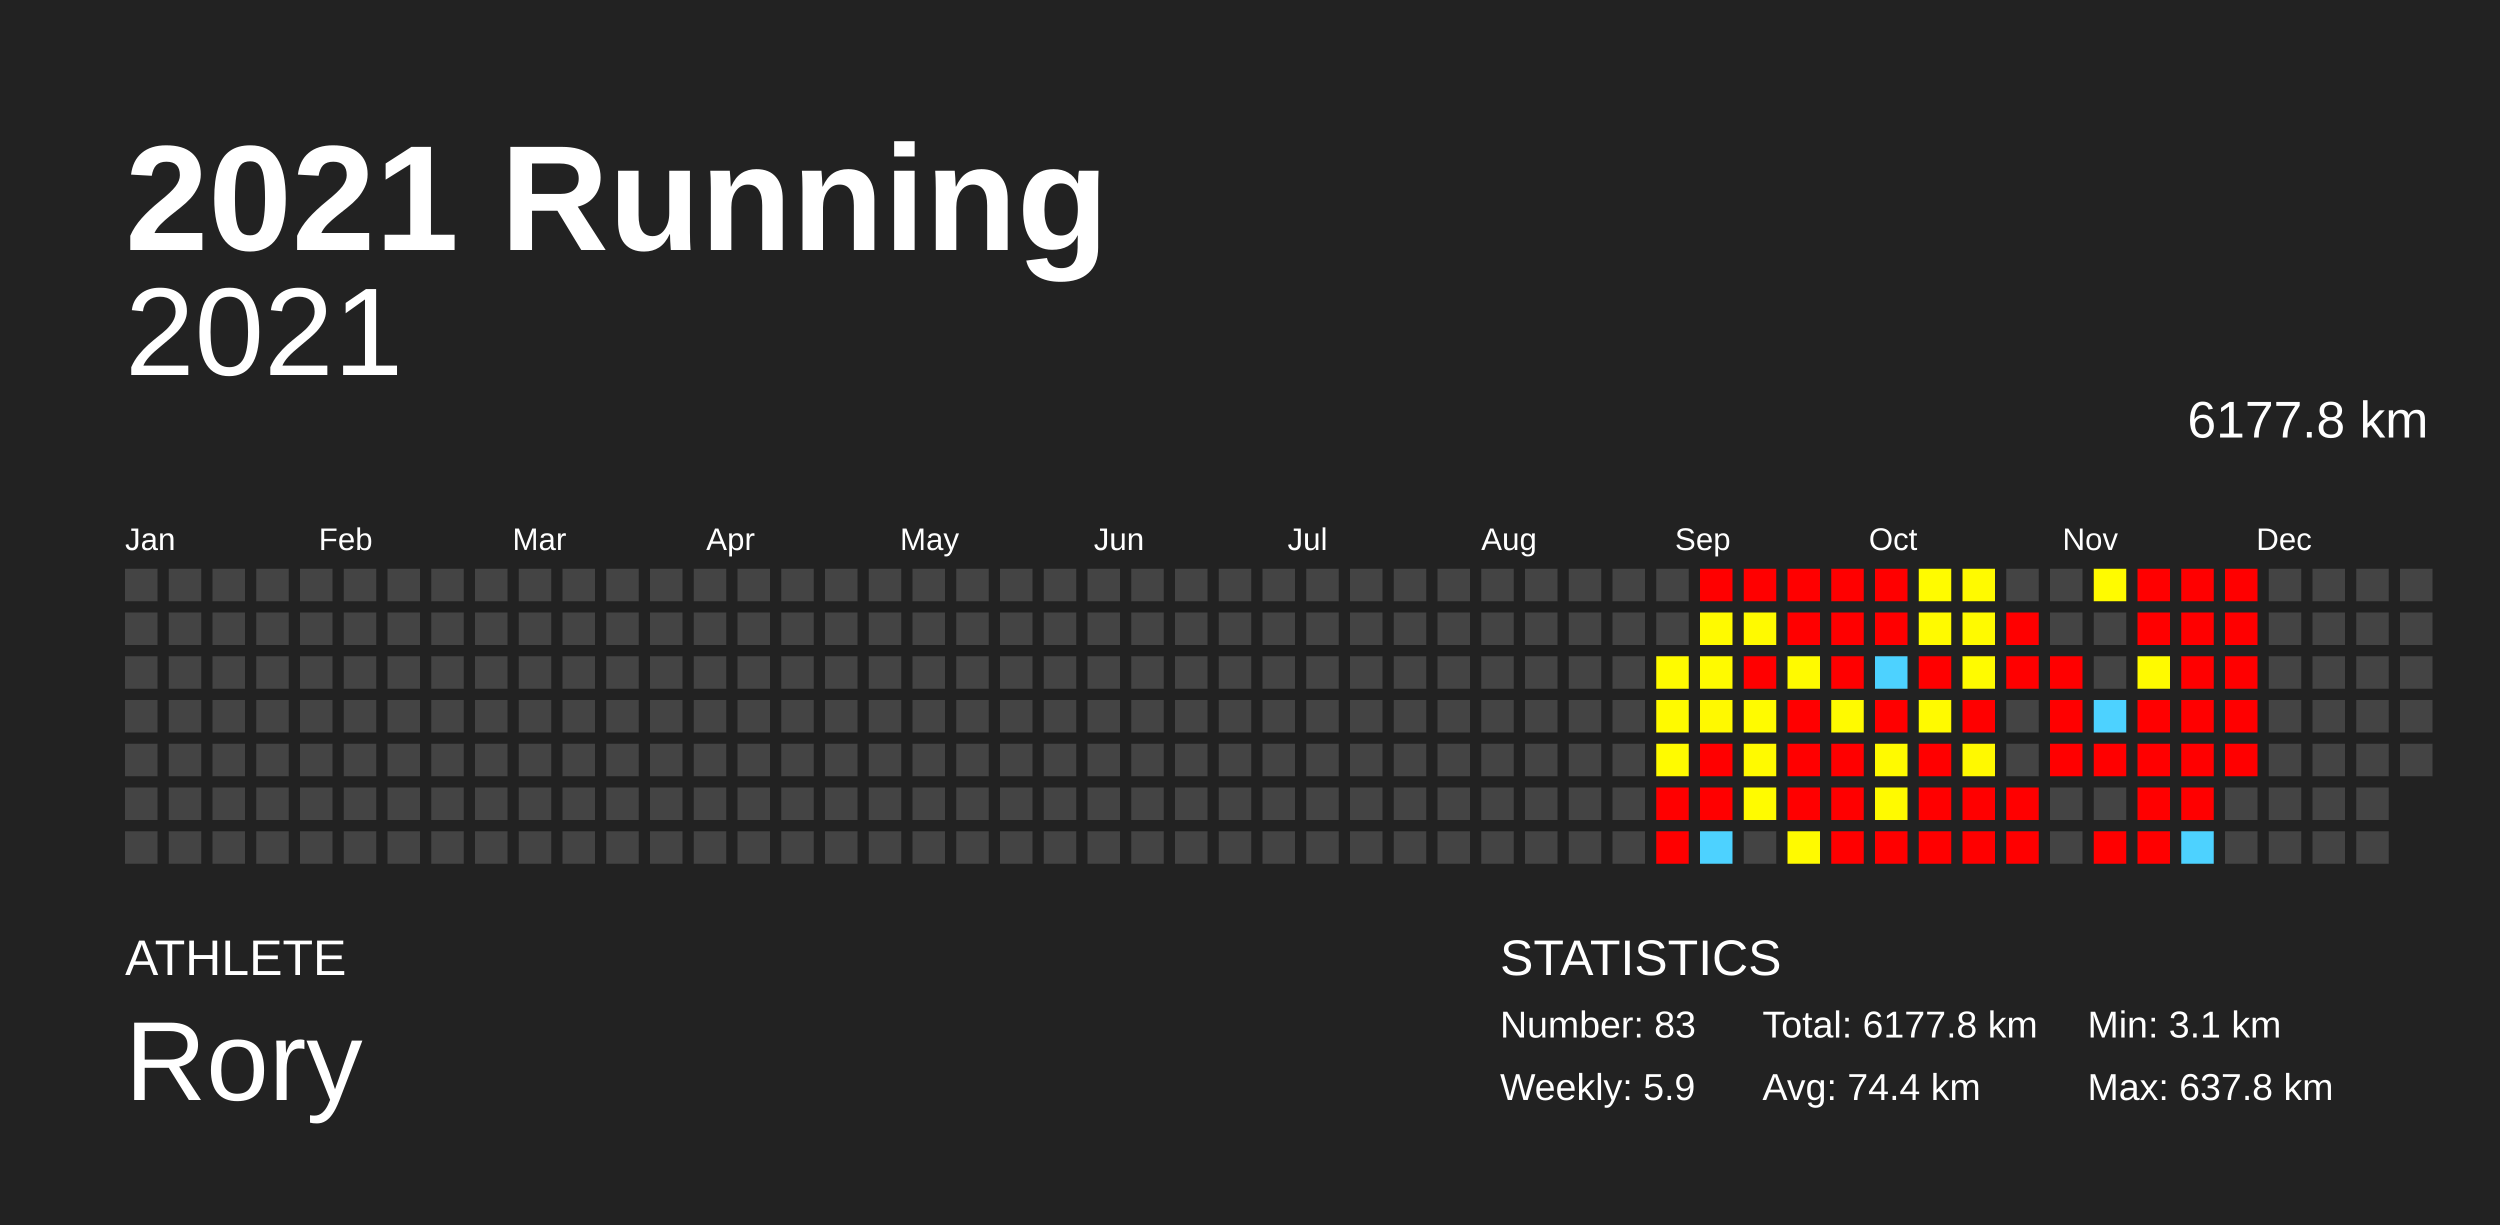
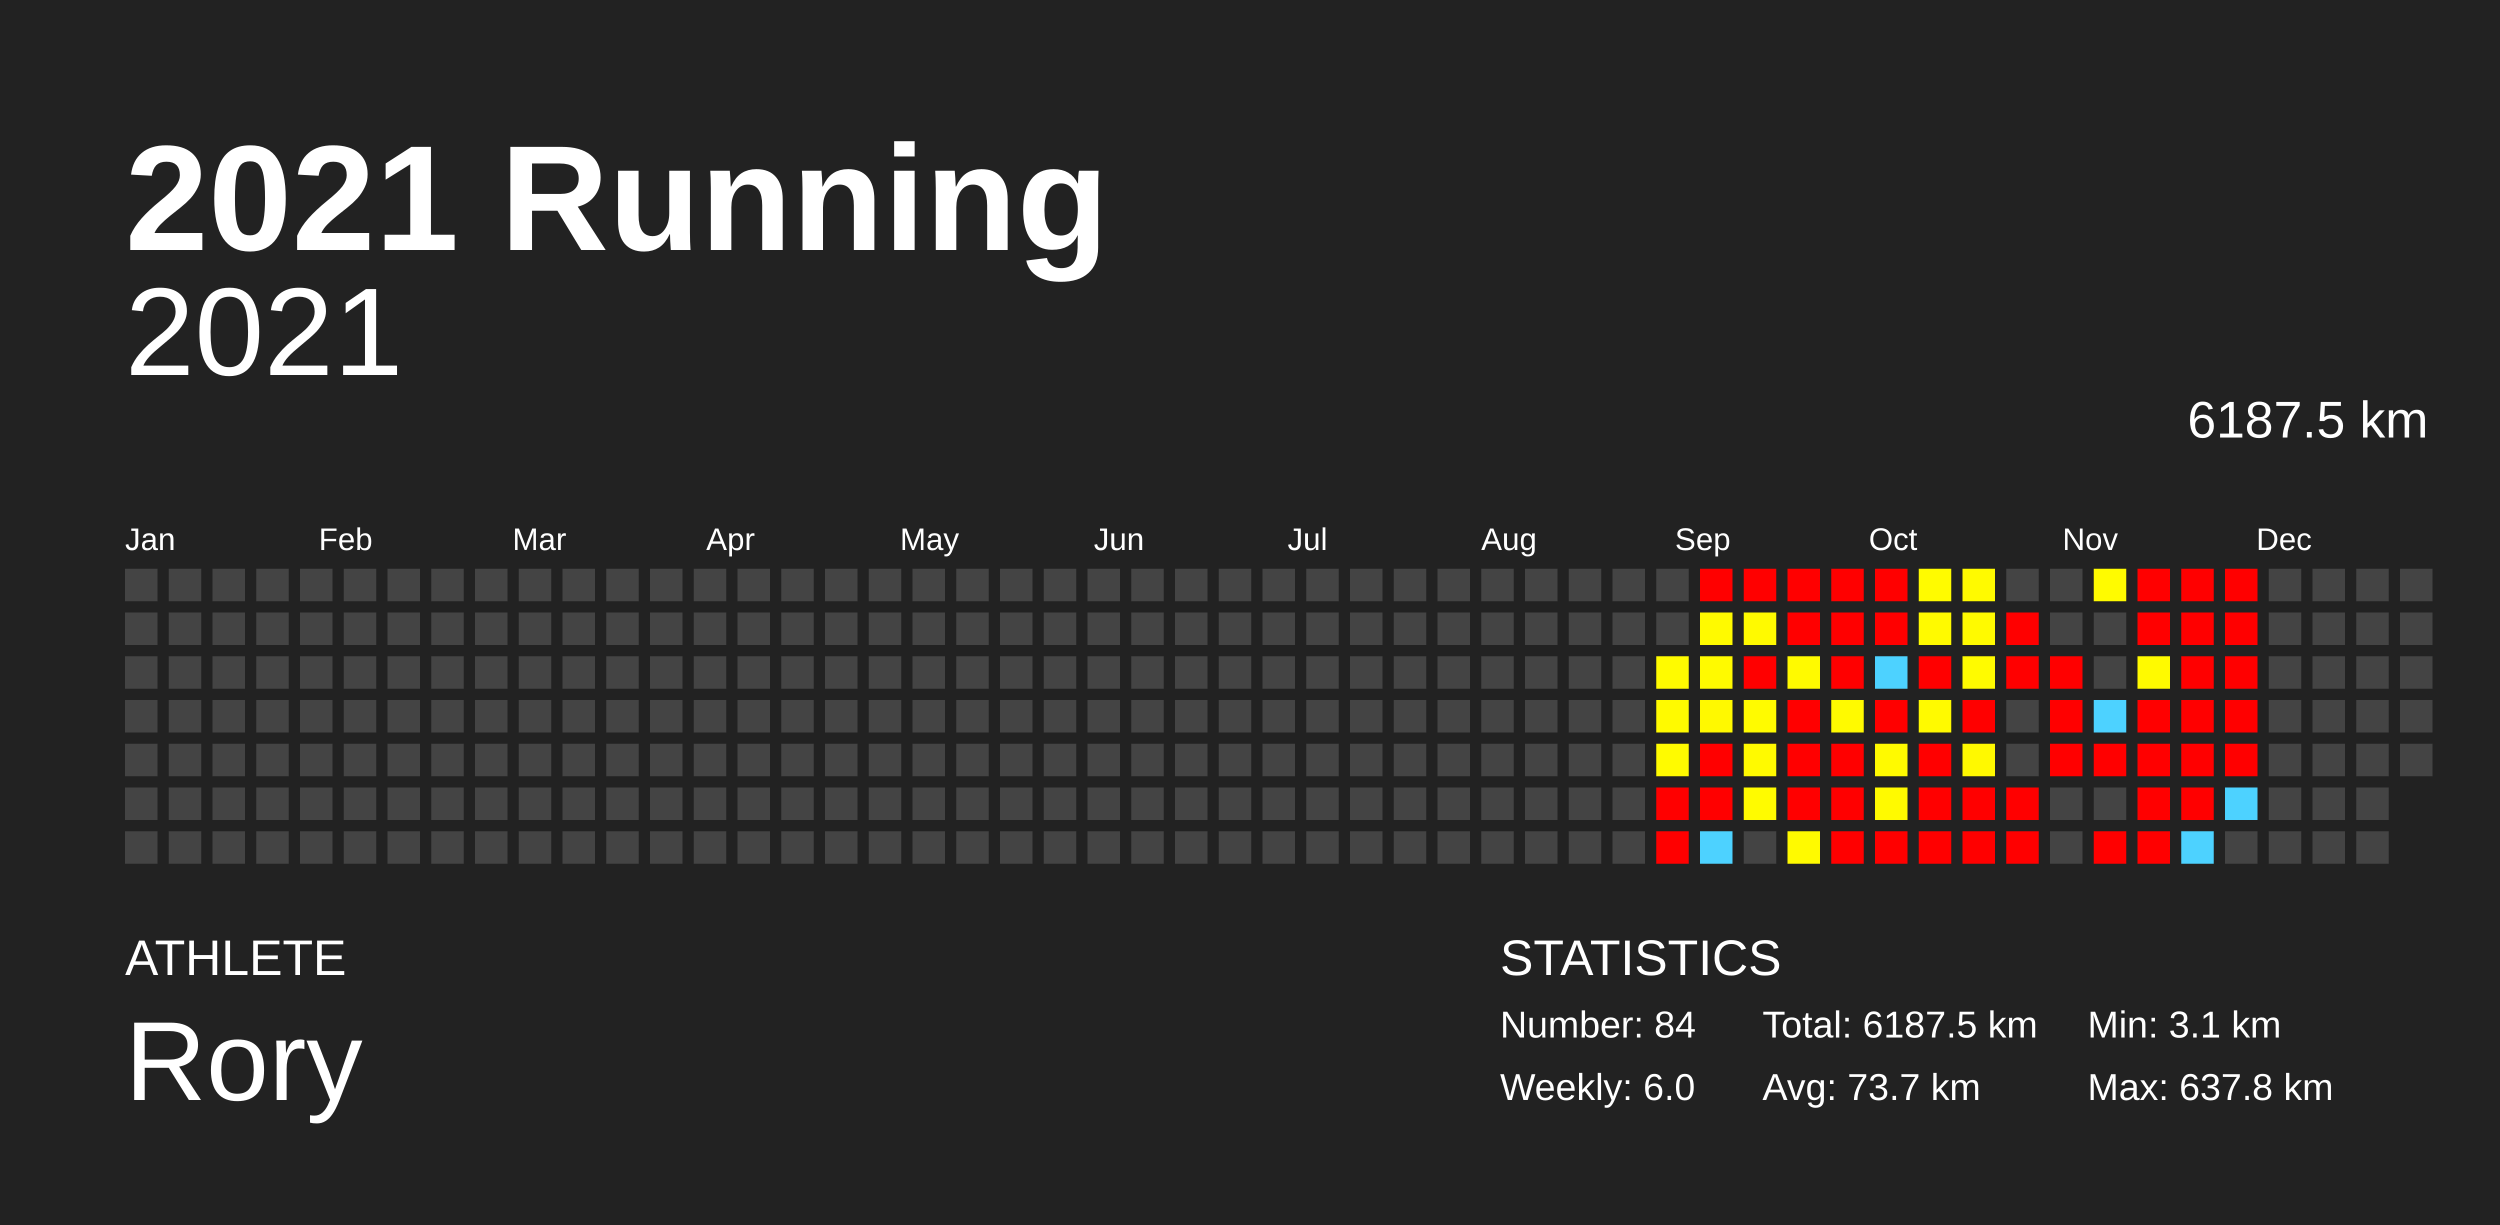
<svg xmlns="http://www.w3.org/2000/svg" baseProfile="full" height="98mm" version="1.1" viewBox="0,0,200,98" width="200mm">
  <defs />
  <rect fill="#222222" height="98" width="200" x="0" y="0" />
  <text fill="#FFFFFF" style="font-size:12px; font-family:Arial; font-weight:bold;" x="10" y="20">2021 Running</text>
  <text fill="#FFFFFF" style="font-size:4px; font-family:Arial" x="10" y="78">ATHLETE</text>
  <text fill="#FFFFFF" style="font-size:9px; font-family:Arial" x="10" y="88">Rory</text>
  <text fill="#FFFFFF" style="font-size:4px; font-family:Arial" x="120" y="78">STATISTICS</text>
-   <text fill="#FFFFFF" style="font-size:3px; font-family:Arial" x="120" y="83">Number: 83</text>
-   <text fill="#FFFFFF" style="font-size:3px; font-family:Arial" x="120" y="88">Weekly: 5.9</text>
-   <text fill="#FFFFFF" style="font-size:3px; font-family:Arial" x="141" y="83">Total: 6177.8 km</text>
-   <text fill="#FFFFFF" style="font-size:3px; font-family:Arial" x="141" y="88">Avg: 74.4 km</text>
+   <text fill="#FFFFFF" style="font-size:3px; font-family:Arial" x="120" y="83">Number: 84</text>
+   <text fill="#FFFFFF" style="font-size:3px; font-family:Arial" x="120" y="88">Weekly: 6.0</text>
+   <text fill="#FFFFFF" style="font-size:3px; font-family:Arial" x="141" y="83">Total: 6187.5 km</text>
+   <text fill="#FFFFFF" style="font-size:3px; font-family:Arial" x="141" y="88">Avg: 73.7 km</text>
  <text fill="#FFFFFF" style="font-size:3px; font-family:Arial" x="167" y="83">Min: 3.1 km</text>
  <text fill="#FFFFFF" style="font-size:3px; font-family:Arial" x="167" y="88">Max: 637.8 km</text>
  <text alignment-baseline="hanging" fill="#FFFFFF" style="font-size:10.0px; font-family:Arial;" x="10" y="30">2021</text>
-   <text alignment-baseline="hanging" fill="#FFFFFF" style="font-size:4.125px; font-family:Arial;" x="175" y="35">6177.8 km</text>
+   <text alignment-baseline="hanging" fill="#FFFFFF" style="font-size:4.125px; font-family:Arial;" x="175" y="35">6187.5 km</text>
  <text fill="#FFFFFF" style="font-size:2.5px; font-family:Arial" x="10.0" y="44">Jan</text>
  <text fill="#FFFFFF" style="font-size:2.5px; font-family:Arial" x="25.5" y="44">Feb</text>
  <text fill="#FFFFFF" style="font-size:2.5px; font-family:Arial" x="41.0" y="44">Mar</text>
  <text fill="#FFFFFF" style="font-size:2.5px; font-family:Arial" x="56.5" y="44">Apr</text>
  <text fill="#FFFFFF" style="font-size:2.5px; font-family:Arial" x="72.0" y="44">May</text>
  <text fill="#FFFFFF" style="font-size:2.5px; font-family:Arial" x="87.5" y="44">Jun</text>
  <text fill="#FFFFFF" style="font-size:2.5px; font-family:Arial" x="103.0" y="44">Jul</text>
  <text fill="#FFFFFF" style="font-size:2.5px; font-family:Arial" x="118.5" y="44">Aug</text>
  <text fill="#FFFFFF" style="font-size:2.5px; font-family:Arial" x="134.0" y="44">Sep</text>
  <text fill="#FFFFFF" style="font-size:2.5px; font-family:Arial" x="149.5" y="44">Oct</text>
  <text fill="#FFFFFF" style="font-size:2.5px; font-family:Arial" x="165.0" y="44">Nov</text>
  <text fill="#FFFFFF" style="font-size:2.5px; font-family:Arial" x="180.5" y="44">Dec</text>
  <rect fill="#444444" height="2.6" width="2.6" x="10.0" y="45.5" />
  <rect fill="#444444" height="2.6" width="2.6" x="10.0" y="49.0" />
  <rect fill="#444444" height="2.6" width="2.6" x="10.0" y="52.5" />
  <rect fill="#444444" height="2.6" width="2.6" x="10.0" y="56.0" />
  <rect fill="#444444" height="2.6" width="2.6" x="10.0" y="59.5" />
  <rect fill="#444444" height="2.6" width="2.6" x="10.0" y="63.0" />
  <rect fill="#444444" height="2.6" width="2.6" x="10.0" y="66.5" />
  <rect fill="#444444" height="2.6" width="2.6" x="13.5" y="45.5" />
  <rect fill="#444444" height="2.6" width="2.6" x="13.5" y="49.0" />
  <rect fill="#444444" height="2.6" width="2.6" x="13.5" y="52.5" />
  <rect fill="#444444" height="2.6" width="2.6" x="13.5" y="56.0" />
  <rect fill="#444444" height="2.6" width="2.6" x="13.5" y="59.5" />
  <rect fill="#444444" height="2.6" width="2.6" x="13.5" y="63.0" />
  <rect fill="#444444" height="2.6" width="2.6" x="13.5" y="66.5" />
  <rect fill="#444444" height="2.6" width="2.6" x="17.0" y="45.5" />
  <rect fill="#444444" height="2.6" width="2.6" x="17.0" y="49.0" />
  <rect fill="#444444" height="2.6" width="2.6" x="17.0" y="52.5" />
  <rect fill="#444444" height="2.6" width="2.6" x="17.0" y="56.0" />
  <rect fill="#444444" height="2.6" width="2.6" x="17.0" y="59.5" />
  <rect fill="#444444" height="2.6" width="2.6" x="17.0" y="63.0" />
  <rect fill="#444444" height="2.6" width="2.6" x="17.0" y="66.5" />
  <rect fill="#444444" height="2.6" width="2.6" x="20.5" y="45.5" />
  <rect fill="#444444" height="2.6" width="2.6" x="20.5" y="49.0" />
  <rect fill="#444444" height="2.6" width="2.6" x="20.5" y="52.5" />
  <rect fill="#444444" height="2.6" width="2.6" x="20.5" y="56.0" />
  <rect fill="#444444" height="2.6" width="2.6" x="20.5" y="59.5" />
  <rect fill="#444444" height="2.6" width="2.6" x="20.5" y="63.0" />
  <rect fill="#444444" height="2.6" width="2.6" x="20.5" y="66.5" />
  <rect fill="#444444" height="2.6" width="2.6" x="24.0" y="45.5" />
  <rect fill="#444444" height="2.6" width="2.6" x="24.0" y="49.0" />
  <rect fill="#444444" height="2.6" width="2.6" x="24.0" y="52.5" />
  <rect fill="#444444" height="2.6" width="2.6" x="24.0" y="56.0" />
  <rect fill="#444444" height="2.6" width="2.6" x="24.0" y="59.5" />
  <rect fill="#444444" height="2.6" width="2.6" x="24.0" y="63.0" />
  <rect fill="#444444" height="2.6" width="2.6" x="24.0" y="66.5" />
  <rect fill="#444444" height="2.6" width="2.6" x="27.5" y="45.5" />
  <rect fill="#444444" height="2.6" width="2.6" x="27.5" y="49.0" />
  <rect fill="#444444" height="2.6" width="2.6" x="27.5" y="52.5" />
  <rect fill="#444444" height="2.6" width="2.6" x="27.5" y="56.0" />
  <rect fill="#444444" height="2.6" width="2.6" x="27.5" y="59.5" />
  <rect fill="#444444" height="2.6" width="2.6" x="27.5" y="63.0" />
  <rect fill="#444444" height="2.6" width="2.6" x="27.5" y="66.5" />
  <rect fill="#444444" height="2.6" width="2.6" x="31.0" y="45.5" />
  <rect fill="#444444" height="2.6" width="2.6" x="31.0" y="49.0" />
  <rect fill="#444444" height="2.6" width="2.6" x="31.0" y="52.5" />
  <rect fill="#444444" height="2.6" width="2.6" x="31.0" y="56.0" />
  <rect fill="#444444" height="2.6" width="2.6" x="31.0" y="59.5" />
  <rect fill="#444444" height="2.6" width="2.6" x="31.0" y="63.0" />
  <rect fill="#444444" height="2.6" width="2.6" x="31.0" y="66.5" />
  <rect fill="#444444" height="2.6" width="2.6" x="34.5" y="45.5" />
  <rect fill="#444444" height="2.6" width="2.6" x="34.5" y="49.0" />
  <rect fill="#444444" height="2.6" width="2.6" x="34.5" y="52.5" />
  <rect fill="#444444" height="2.6" width="2.6" x="34.5" y="56.0" />
  <rect fill="#444444" height="2.6" width="2.6" x="34.5" y="59.5" />
  <rect fill="#444444" height="2.6" width="2.6" x="34.5" y="63.0" />
  <rect fill="#444444" height="2.6" width="2.6" x="34.5" y="66.5" />
  <rect fill="#444444" height="2.6" width="2.6" x="38.0" y="45.5" />
  <rect fill="#444444" height="2.6" width="2.6" x="38.0" y="49.0" />
  <rect fill="#444444" height="2.6" width="2.6" x="38.0" y="52.5" />
  <rect fill="#444444" height="2.6" width="2.6" x="38.0" y="56.0" />
  <rect fill="#444444" height="2.6" width="2.6" x="38.0" y="59.5" />
  <rect fill="#444444" height="2.6" width="2.6" x="38.0" y="63.0" />
  <rect fill="#444444" height="2.6" width="2.6" x="38.0" y="66.5" />
  <rect fill="#444444" height="2.6" width="2.6" x="41.5" y="45.5" />
  <rect fill="#444444" height="2.6" width="2.6" x="41.5" y="49.0" />
  <rect fill="#444444" height="2.6" width="2.6" x="41.5" y="52.5" />
  <rect fill="#444444" height="2.6" width="2.6" x="41.5" y="56.0" />
  <rect fill="#444444" height="2.6" width="2.6" x="41.5" y="59.5" />
  <rect fill="#444444" height="2.6" width="2.6" x="41.5" y="63.0" />
  <rect fill="#444444" height="2.6" width="2.6" x="41.5" y="66.5" />
  <rect fill="#444444" height="2.6" width="2.6" x="45.0" y="45.5" />
  <rect fill="#444444" height="2.6" width="2.6" x="45.0" y="49.0" />
  <rect fill="#444444" height="2.6" width="2.6" x="45.0" y="52.5" />
  <rect fill="#444444" height="2.6" width="2.6" x="45.0" y="56.0" />
  <rect fill="#444444" height="2.6" width="2.6" x="45.0" y="59.5" />
  <rect fill="#444444" height="2.6" width="2.6" x="45.0" y="63.0" />
  <rect fill="#444444" height="2.6" width="2.6" x="45.0" y="66.5" />
  <rect fill="#444444" height="2.6" width="2.6" x="48.5" y="45.5" />
  <rect fill="#444444" height="2.6" width="2.6" x="48.5" y="49.0" />
  <rect fill="#444444" height="2.6" width="2.6" x="48.5" y="52.5" />
  <rect fill="#444444" height="2.6" width="2.6" x="48.5" y="56.0" />
  <rect fill="#444444" height="2.6" width="2.6" x="48.5" y="59.5" />
  <rect fill="#444444" height="2.6" width="2.6" x="48.5" y="63.0" />
  <rect fill="#444444" height="2.6" width="2.6" x="48.5" y="66.5" />
  <rect fill="#444444" height="2.6" width="2.6" x="52.0" y="45.5" />
  <rect fill="#444444" height="2.6" width="2.6" x="52.0" y="49.0" />
  <rect fill="#444444" height="2.6" width="2.6" x="52.0" y="52.5" />
  <rect fill="#444444" height="2.6" width="2.6" x="52.0" y="56.0" />
  <rect fill="#444444" height="2.6" width="2.6" x="52.0" y="59.5" />
  <rect fill="#444444" height="2.6" width="2.6" x="52.0" y="63.0" />
  <rect fill="#444444" height="2.6" width="2.6" x="52.0" y="66.5" />
  <rect fill="#444444" height="2.6" width="2.6" x="55.5" y="45.5" />
  <rect fill="#444444" height="2.6" width="2.6" x="55.5" y="49.0" />
  <rect fill="#444444" height="2.6" width="2.6" x="55.5" y="52.5" />
  <rect fill="#444444" height="2.6" width="2.6" x="55.5" y="56.0" />
  <rect fill="#444444" height="2.6" width="2.6" x="55.5" y="59.5" />
  <rect fill="#444444" height="2.6" width="2.6" x="55.5" y="63.0" />
  <rect fill="#444444" height="2.6" width="2.6" x="55.5" y="66.5" />
  <rect fill="#444444" height="2.6" width="2.6" x="59.0" y="45.5" />
  <rect fill="#444444" height="2.6" width="2.6" x="59.0" y="49.0" />
  <rect fill="#444444" height="2.6" width="2.6" x="59.0" y="52.5" />
  <rect fill="#444444" height="2.6" width="2.6" x="59.0" y="56.0" />
  <rect fill="#444444" height="2.6" width="2.6" x="59.0" y="59.5" />
  <rect fill="#444444" height="2.6" width="2.6" x="59.0" y="63.0" />
  <rect fill="#444444" height="2.6" width="2.6" x="59.0" y="66.5" />
  <rect fill="#444444" height="2.6" width="2.6" x="62.5" y="45.5" />
  <rect fill="#444444" height="2.6" width="2.6" x="62.5" y="49.0" />
  <rect fill="#444444" height="2.6" width="2.6" x="62.5" y="52.5" />
  <rect fill="#444444" height="2.6" width="2.6" x="62.5" y="56.0" />
  <rect fill="#444444" height="2.6" width="2.6" x="62.5" y="59.5" />
  <rect fill="#444444" height="2.6" width="2.6" x="62.5" y="63.0" />
  <rect fill="#444444" height="2.6" width="2.6" x="62.5" y="66.5" />
  <rect fill="#444444" height="2.6" width="2.6" x="66.0" y="45.5" />
  <rect fill="#444444" height="2.6" width="2.6" x="66.0" y="49.0" />
  <rect fill="#444444" height="2.6" width="2.6" x="66.0" y="52.5" />
  <rect fill="#444444" height="2.6" width="2.6" x="66.0" y="56.0" />
  <rect fill="#444444" height="2.6" width="2.6" x="66.0" y="59.5" />
  <rect fill="#444444" height="2.6" width="2.6" x="66.0" y="63.0" />
  <rect fill="#444444" height="2.6" width="2.6" x="66.0" y="66.5" />
  <rect fill="#444444" height="2.6" width="2.6" x="69.5" y="45.5" />
  <rect fill="#444444" height="2.6" width="2.6" x="69.5" y="49.0" />
  <rect fill="#444444" height="2.6" width="2.6" x="69.5" y="52.5" />
  <rect fill="#444444" height="2.6" width="2.6" x="69.5" y="56.0" />
  <rect fill="#444444" height="2.6" width="2.6" x="69.5" y="59.5" />
  <rect fill="#444444" height="2.6" width="2.6" x="69.5" y="63.0" />
  <rect fill="#444444" height="2.6" width="2.6" x="69.5" y="66.5" />
  <rect fill="#444444" height="2.6" width="2.6" x="73.0" y="45.5" />
  <rect fill="#444444" height="2.6" width="2.6" x="73.0" y="49.0" />
  <rect fill="#444444" height="2.6" width="2.6" x="73.0" y="52.5" />
  <rect fill="#444444" height="2.6" width="2.6" x="73.0" y="56.0" />
  <rect fill="#444444" height="2.6" width="2.6" x="73.0" y="59.5" />
  <rect fill="#444444" height="2.6" width="2.6" x="73.0" y="63.0" />
  <rect fill="#444444" height="2.6" width="2.6" x="73.0" y="66.5" />
  <rect fill="#444444" height="2.6" width="2.6" x="76.5" y="45.5" />
  <rect fill="#444444" height="2.6" width="2.6" x="76.5" y="49.0" />
  <rect fill="#444444" height="2.6" width="2.6" x="76.5" y="52.5" />
  <rect fill="#444444" height="2.6" width="2.6" x="76.5" y="56.0" />
  <rect fill="#444444" height="2.6" width="2.6" x="76.5" y="59.5" />
  <rect fill="#444444" height="2.6" width="2.6" x="76.5" y="63.0" />
  <rect fill="#444444" height="2.6" width="2.6" x="76.5" y="66.5" />
  <rect fill="#444444" height="2.6" width="2.6" x="80.0" y="45.5" />
  <rect fill="#444444" height="2.6" width="2.6" x="80.0" y="49.0" />
  <rect fill="#444444" height="2.6" width="2.6" x="80.0" y="52.5" />
  <rect fill="#444444" height="2.6" width="2.6" x="80.0" y="56.0" />
  <rect fill="#444444" height="2.6" width="2.6" x="80.0" y="59.5" />
  <rect fill="#444444" height="2.6" width="2.6" x="80.0" y="63.0" />
  <rect fill="#444444" height="2.6" width="2.6" x="80.0" y="66.5" />
  <rect fill="#444444" height="2.6" width="2.6" x="83.5" y="45.5" />
  <rect fill="#444444" height="2.6" width="2.6" x="83.5" y="49.0" />
  <rect fill="#444444" height="2.6" width="2.6" x="83.5" y="52.5" />
  <rect fill="#444444" height="2.6" width="2.6" x="83.5" y="56.0" />
  <rect fill="#444444" height="2.6" width="2.6" x="83.5" y="59.5" />
  <rect fill="#444444" height="2.6" width="2.6" x="83.5" y="63.0" />
  <rect fill="#444444" height="2.6" width="2.6" x="83.5" y="66.5" />
  <rect fill="#444444" height="2.6" width="2.6" x="87.0" y="45.5" />
  <rect fill="#444444" height="2.6" width="2.6" x="87.0" y="49.0" />
  <rect fill="#444444" height="2.6" width="2.6" x="87.0" y="52.5" />
  <rect fill="#444444" height="2.6" width="2.6" x="87.0" y="56.0" />
  <rect fill="#444444" height="2.6" width="2.6" x="87.0" y="59.5" />
  <rect fill="#444444" height="2.6" width="2.6" x="87.0" y="63.0" />
  <rect fill="#444444" height="2.6" width="2.6" x="87.0" y="66.5" />
  <rect fill="#444444" height="2.6" width="2.6" x="90.5" y="45.5" />
  <rect fill="#444444" height="2.6" width="2.6" x="90.5" y="49.0" />
  <rect fill="#444444" height="2.6" width="2.6" x="90.5" y="52.5" />
  <rect fill="#444444" height="2.6" width="2.6" x="90.5" y="56.0" />
  <rect fill="#444444" height="2.6" width="2.6" x="90.5" y="59.5" />
  <rect fill="#444444" height="2.6" width="2.6" x="90.5" y="63.0" />
  <rect fill="#444444" height="2.6" width="2.6" x="90.5" y="66.5" />
  <rect fill="#444444" height="2.6" width="2.6" x="94.0" y="45.5" />
  <rect fill="#444444" height="2.6" width="2.6" x="94.0" y="49.0" />
  <rect fill="#444444" height="2.6" width="2.6" x="94.0" y="52.5" />
  <rect fill="#444444" height="2.6" width="2.6" x="94.0" y="56.0" />
  <rect fill="#444444" height="2.6" width="2.6" x="94.0" y="59.5" />
  <rect fill="#444444" height="2.6" width="2.6" x="94.0" y="63.0" />
  <rect fill="#444444" height="2.6" width="2.6" x="94.0" y="66.5" />
  <rect fill="#444444" height="2.6" width="2.6" x="97.5" y="45.5" />
  <rect fill="#444444" height="2.6" width="2.6" x="97.5" y="49.0" />
  <rect fill="#444444" height="2.6" width="2.6" x="97.5" y="52.5" />
  <rect fill="#444444" height="2.6" width="2.6" x="97.5" y="56.0" />
  <rect fill="#444444" height="2.6" width="2.6" x="97.5" y="59.5" />
  <rect fill="#444444" height="2.6" width="2.6" x="97.5" y="63.0" />
  <rect fill="#444444" height="2.6" width="2.6" x="97.5" y="66.5" />
  <rect fill="#444444" height="2.6" width="2.6" x="101.0" y="45.5" />
  <rect fill="#444444" height="2.6" width="2.6" x="101.0" y="49.0" />
  <rect fill="#444444" height="2.6" width="2.6" x="101.0" y="52.5" />
  <rect fill="#444444" height="2.6" width="2.6" x="101.0" y="56.0" />
  <rect fill="#444444" height="2.6" width="2.6" x="101.0" y="59.5" />
  <rect fill="#444444" height="2.6" width="2.6" x="101.0" y="63.0" />
  <rect fill="#444444" height="2.6" width="2.6" x="101.0" y="66.5" />
  <rect fill="#444444" height="2.6" width="2.6" x="104.5" y="45.5" />
  <rect fill="#444444" height="2.6" width="2.6" x="104.5" y="49.0" />
  <rect fill="#444444" height="2.6" width="2.6" x="104.5" y="52.5" />
  <rect fill="#444444" height="2.6" width="2.6" x="104.5" y="56.0" />
  <rect fill="#444444" height="2.6" width="2.6" x="104.5" y="59.5" />
  <rect fill="#444444" height="2.6" width="2.6" x="104.5" y="63.0" />
  <rect fill="#444444" height="2.6" width="2.6" x="104.5" y="66.5" />
  <rect fill="#444444" height="2.6" width="2.6" x="108.0" y="45.5" />
  <rect fill="#444444" height="2.6" width="2.6" x="108.0" y="49.0" />
  <rect fill="#444444" height="2.6" width="2.6" x="108.0" y="52.5" />
  <rect fill="#444444" height="2.6" width="2.6" x="108.0" y="56.0" />
  <rect fill="#444444" height="2.6" width="2.6" x="108.0" y="59.5" />
  <rect fill="#444444" height="2.6" width="2.6" x="108.0" y="63.0" />
  <rect fill="#444444" height="2.6" width="2.6" x="108.0" y="66.5" />
  <rect fill="#444444" height="2.6" width="2.6" x="111.5" y="45.5" />
  <rect fill="#444444" height="2.6" width="2.6" x="111.5" y="49.0" />
  <rect fill="#444444" height="2.6" width="2.6" x="111.5" y="52.5" />
  <rect fill="#444444" height="2.6" width="2.6" x="111.5" y="56.0" />
  <rect fill="#444444" height="2.6" width="2.6" x="111.5" y="59.5" />
  <rect fill="#444444" height="2.6" width="2.6" x="111.5" y="63.0" />
  <rect fill="#444444" height="2.6" width="2.6" x="111.5" y="66.5" />
  <rect fill="#444444" height="2.6" width="2.6" x="115.0" y="45.5" />
  <rect fill="#444444" height="2.6" width="2.6" x="115.0" y="49.0" />
  <rect fill="#444444" height="2.6" width="2.6" x="115.0" y="52.5" />
  <rect fill="#444444" height="2.6" width="2.6" x="115.0" y="56.0" />
  <rect fill="#444444" height="2.6" width="2.6" x="115.0" y="59.5" />
  <rect fill="#444444" height="2.6" width="2.6" x="115.0" y="63.0" />
  <rect fill="#444444" height="2.6" width="2.6" x="115.0" y="66.5" />
  <rect fill="#444444" height="2.6" width="2.6" x="118.5" y="45.5" />
  <rect fill="#444444" height="2.6" width="2.6" x="118.5" y="49.0" />
  <rect fill="#444444" height="2.6" width="2.6" x="118.5" y="52.5" />
  <rect fill="#444444" height="2.6" width="2.6" x="118.5" y="56.0" />
  <rect fill="#444444" height="2.6" width="2.6" x="118.5" y="59.5" />
  <rect fill="#444444" height="2.6" width="2.6" x="118.5" y="63.0" />
  <rect fill="#444444" height="2.6" width="2.6" x="118.5" y="66.5" />
  <rect fill="#444444" height="2.6" width="2.6" x="122.0" y="45.5" />
  <rect fill="#444444" height="2.6" width="2.6" x="122.0" y="49.0" />
  <rect fill="#444444" height="2.6" width="2.6" x="122.0" y="52.5" />
  <rect fill="#444444" height="2.6" width="2.6" x="122.0" y="56.0" />
  <rect fill="#444444" height="2.6" width="2.6" x="122.0" y="59.5" />
  <rect fill="#444444" height="2.6" width="2.6" x="122.0" y="63.0" />
  <rect fill="#444444" height="2.6" width="2.6" x="122.0" y="66.5" />
  <rect fill="#444444" height="2.6" width="2.6" x="125.5" y="45.5" />
  <rect fill="#444444" height="2.6" width="2.6" x="125.5" y="49.0" />
  <rect fill="#444444" height="2.6" width="2.6" x="125.5" y="52.5" />
  <rect fill="#444444" height="2.6" width="2.6" x="125.5" y="56.0" />
  <rect fill="#444444" height="2.6" width="2.6" x="125.5" y="59.5" />
  <rect fill="#444444" height="2.6" width="2.6" x="125.5" y="63.0" />
  <rect fill="#444444" height="2.6" width="2.6" x="125.5" y="66.5" />
  <rect fill="#444444" height="2.6" width="2.6" x="129.0" y="45.5" />
  <rect fill="#444444" height="2.6" width="2.6" x="129.0" y="49.0" />
  <rect fill="#444444" height="2.6" width="2.6" x="129.0" y="52.5" />
  <rect fill="#444444" height="2.6" width="2.6" x="129.0" y="56.0" />
  <rect fill="#444444" height="2.6" width="2.6" x="129.0" y="59.5" />
  <rect fill="#444444" height="2.6" width="2.6" x="129.0" y="63.0" />
  <rect fill="#444444" height="2.6" width="2.6" x="129.0" y="66.5" />
  <rect fill="#444444" height="2.6" width="2.6" x="132.5" y="45.5" />
  <rect fill="#444444" height="2.6" width="2.6" x="132.5" y="49.0" />
  <rect fill="#fffb00" height="2.6" width="2.6" x="132.5" y="52.5" />
  <rect fill="#fffa00" height="2.6" width="2.6" x="132.5" y="56.0" />
  <rect fill="#fffb00" height="2.6" width="2.6" x="132.5" y="59.5" />
  <rect fill="red" height="2.6" width="2.6" x="132.5" y="63.0" />
  <rect fill="red" height="2.6" width="2.6" x="132.5" y="66.5" />
  <rect fill="red" height="2.6" width="2.6" x="136.0" y="45.5" />
  <rect fill="#fffa00" height="2.6" width="2.6" x="136.0" y="49.0" />
  <rect fill="#fffa00" height="2.6" width="2.6" x="136.0" y="52.5" />
  <rect fill="#fff900" height="2.6" width="2.6" x="136.0" y="56.0" />
  <rect fill="red" height="2.6" width="2.6" x="136.0" y="59.5" />
  <rect fill="red" height="2.6" width="2.6" x="136.0" y="63.0" />
  <rect fill="#4dd2ff" height="2.6" width="2.6" x="136.0" y="66.5" />
  <rect fill="red" height="2.6" width="2.6" x="139.5" y="45.5" />
  <rect fill="#fffa00" height="2.6" width="2.6" x="139.5" y="49.0" />
  <rect fill="red" height="2.6" width="2.6" x="139.5" y="52.5" />
  <rect fill="#fffb00" height="2.6" width="2.6" x="139.5" y="56.0" />
  <rect fill="#fffa00" height="2.6" width="2.6" x="139.5" y="59.5" />
  <rect fill="#fffb00" height="2.6" width="2.6" x="139.5" y="63.0" />
  <rect fill="#444444" height="2.6" width="2.6" x="139.5" y="66.5" />
  <rect fill="red" height="2.6" width="2.6" x="143.0" y="45.5" />
  <rect fill="red" height="2.6" width="2.6" x="143.0" y="49.0" />
  <rect fill="#fffa00" height="2.6" width="2.6" x="143.0" y="52.5" />
  <rect fill="red" height="2.6" width="2.6" x="143.0" y="56.0" />
  <rect fill="red" height="2.6" width="2.6" x="143.0" y="59.5" />
  <rect fill="red" height="2.6" width="2.6" x="143.0" y="63.0" />
  <rect fill="#fffa00" height="2.6" width="2.6" x="143.0" y="66.5" />
  <rect fill="red" height="2.6" width="2.6" x="146.5" y="45.5" />
  <rect fill="red" height="2.6" width="2.6" x="146.5" y="49.0" />
  <rect fill="red" height="2.6" width="2.6" x="146.5" y="52.5" />
  <rect fill="#fffa00" height="2.6" width="2.6" x="146.5" y="56.0" />
  <rect fill="red" height="2.6" width="2.6" x="146.5" y="59.5" />
  <rect fill="red" height="2.6" width="2.6" x="146.5" y="63.0" />
  <rect fill="red" height="2.6" width="2.6" x="146.5" y="66.5" />
  <rect fill="red" height="2.6" width="2.6" x="150.0" y="45.5" />
  <rect fill="red" height="2.6" width="2.6" x="150.0" y="49.0" />
  <rect fill="#4dd2ff" height="2.6" width="2.6" x="150.0" y="52.5" />
  <rect fill="red" height="2.6" width="2.6" x="150.0" y="56.0" />
  <rect fill="#fffa00" height="2.6" width="2.6" x="150.0" y="59.5" />
  <rect fill="#fffa00" height="2.6" width="2.6" x="150.0" y="63.0" />
  <rect fill="red" height="2.6" width="2.6" x="150.0" y="66.5" />
  <rect fill="#fffb00" height="2.6" width="2.6" x="153.5" y="45.5" />
  <rect fill="#fffa00" height="2.6" width="2.6" x="153.5" y="49.0" />
  <rect fill="red" height="2.6" width="2.6" x="153.5" y="52.5" />
  <rect fill="#fffa00" height="2.6" width="2.6" x="153.5" y="56.0" />
  <rect fill="red" height="2.6" width="2.6" x="153.5" y="59.5" />
  <rect fill="red" height="2.6" width="2.6" x="153.5" y="63.0" />
  <rect fill="red" height="2.6" width="2.6" x="153.5" y="66.5" />
  <rect fill="#fffa00" height="2.6" width="2.6" x="157.0" y="45.5" />
  <rect fill="#fffa00" height="2.6" width="2.6" x="157.0" y="49.0" />
  <rect fill="#fffb00" height="2.6" width="2.6" x="157.0" y="52.5" />
  <rect fill="red" height="2.6" width="2.6" x="157.0" y="56.0" />
  <rect fill="#fff900" height="2.6" width="2.6" x="157.0" y="59.5" />
  <rect fill="red" height="2.6" width="2.6" x="157.0" y="63.0" />
  <rect fill="red" height="2.6" width="2.6" x="157.0" y="66.5" />
  <rect fill="#444444" height="2.6" width="2.6" x="160.5" y="45.5" />
  <rect fill="red" height="2.6" width="2.6" x="160.5" y="49.0" />
  <rect fill="red" height="2.6" width="2.6" x="160.5" y="52.5" />
  <rect fill="#444444" height="2.6" width="2.6" x="160.5" y="56.0" />
  <rect fill="#444444" height="2.6" width="2.6" x="160.5" y="59.5" />
  <rect fill="red" height="2.6" width="2.6" x="160.5" y="63.0" />
  <rect fill="red" height="2.6" width="2.6" x="160.5" y="66.5" />
  <rect fill="#444444" height="2.6" width="2.6" x="164.0" y="45.5" />
  <rect fill="#444444" height="2.6" width="2.6" x="164.0" y="49.0" />
  <rect fill="red" height="2.6" width="2.6" x="164.0" y="52.5" />
  <rect fill="red" height="2.6" width="2.6" x="164.0" y="56.0" />
  <rect fill="red" height="2.6" width="2.6" x="164.0" y="59.5" />
  <rect fill="#444444" height="2.6" width="2.6" x="164.0" y="63.0" />
  <rect fill="#444444" height="2.6" width="2.6" x="164.0" y="66.5" />
  <rect fill="#fffb00" height="2.6" width="2.6" x="167.5" y="45.5" />
  <rect fill="#444444" height="2.6" width="2.6" x="167.5" y="49.0" />
  <rect fill="#444444" height="2.6" width="2.6" x="167.5" y="52.5" />
  <rect fill="#4dd2ff" height="2.6" width="2.6" x="167.5" y="56.0" />
  <rect fill="red" height="2.6" width="2.6" x="167.5" y="59.5" />
  <rect fill="#444444" height="2.6" width="2.6" x="167.5" y="63.0" />
  <rect fill="red" height="2.6" width="2.6" x="167.5" y="66.5" />
  <rect fill="red" height="2.6" width="2.6" x="171.0" y="45.5" />
  <rect fill="red" height="2.6" width="2.6" x="171.0" y="49.0" />
  <rect fill="#fffa00" height="2.6" width="2.6" x="171.0" y="52.5" />
  <rect fill="red" height="2.6" width="2.6" x="171.0" y="56.0" />
  <rect fill="red" height="2.6" width="2.6" x="171.0" y="59.5" />
  <rect fill="red" height="2.6" width="2.6" x="171.0" y="63.0" />
  <rect fill="red" height="2.6" width="2.6" x="171.0" y="66.5" />
  <rect fill="red" height="2.6" width="2.6" x="174.5" y="45.5" />
  <rect fill="red" height="2.6" width="2.6" x="174.5" y="49.0" />
  <rect fill="red" height="2.6" width="2.6" x="174.5" y="52.5" />
  <rect fill="red" height="2.6" width="2.6" x="174.5" y="56.0" />
  <rect fill="red" height="2.6" width="2.6" x="174.5" y="59.5" />
  <rect fill="red" height="2.6" width="2.6" x="174.5" y="63.0" />
  <rect fill="#4dd2ff" height="2.6" width="2.6" x="174.5" y="66.5" />
  <rect fill="red" height="2.6" width="2.6" x="178.0" y="45.5" />
  <rect fill="red" height="2.6" width="2.6" x="178.0" y="49.0" />
  <rect fill="red" height="2.6" width="2.6" x="178.0" y="52.5" />
  <rect fill="red" height="2.6" width="2.6" x="178.0" y="56.0" />
  <rect fill="red" height="2.6" width="2.6" x="178.0" y="59.5" />
-   <rect fill="#444444" height="2.6" width="2.6" x="178.0" y="63.0" />
+   <rect fill="#4dd2ff" height="2.6" width="2.6" x="178.0" y="63.0" />
  <rect fill="#444444" height="2.6" width="2.6" x="178.0" y="66.5" />
  <rect fill="#444444" height="2.6" width="2.6" x="181.5" y="45.5" />
  <rect fill="#444444" height="2.6" width="2.6" x="181.5" y="49.0" />
  <rect fill="#444444" height="2.6" width="2.6" x="181.5" y="52.5" />
  <rect fill="#444444" height="2.6" width="2.6" x="181.5" y="56.0" />
  <rect fill="#444444" height="2.6" width="2.6" x="181.5" y="59.5" />
  <rect fill="#444444" height="2.6" width="2.6" x="181.5" y="63.0" />
  <rect fill="#444444" height="2.6" width="2.6" x="181.5" y="66.5" />
  <rect fill="#444444" height="2.6" width="2.6" x="185.0" y="45.5" />
  <rect fill="#444444" height="2.6" width="2.6" x="185.0" y="49.0" />
  <rect fill="#444444" height="2.6" width="2.6" x="185.0" y="52.5" />
  <rect fill="#444444" height="2.6" width="2.6" x="185.0" y="56.0" />
  <rect fill="#444444" height="2.6" width="2.6" x="185.0" y="59.5" />
  <rect fill="#444444" height="2.6" width="2.6" x="185.0" y="63.0" />
  <rect fill="#444444" height="2.6" width="2.6" x="185.0" y="66.5" />
  <rect fill="#444444" height="2.6" width="2.6" x="188.5" y="45.5" />
  <rect fill="#444444" height="2.6" width="2.6" x="188.5" y="49.0" />
  <rect fill="#444444" height="2.6" width="2.6" x="188.5" y="52.5" />
  <rect fill="#444444" height="2.6" width="2.6" x="188.5" y="56.0" />
  <rect fill="#444444" height="2.6" width="2.6" x="188.5" y="59.5" />
  <rect fill="#444444" height="2.6" width="2.6" x="188.5" y="63.0" />
  <rect fill="#444444" height="2.6" width="2.6" x="188.5" y="66.5" />
  <rect fill="#444444" height="2.6" width="2.6" x="192.0" y="45.5" />
  <rect fill="#444444" height="2.6" width="2.6" x="192.0" y="49.0" />
  <rect fill="#444444" height="2.6" width="2.6" x="192.0" y="52.5" />
  <rect fill="#444444" height="2.6" width="2.6" x="192.0" y="56.0" />
  <rect fill="#444444" height="2.6" width="2.6" x="192.0" y="59.5" />
</svg>
